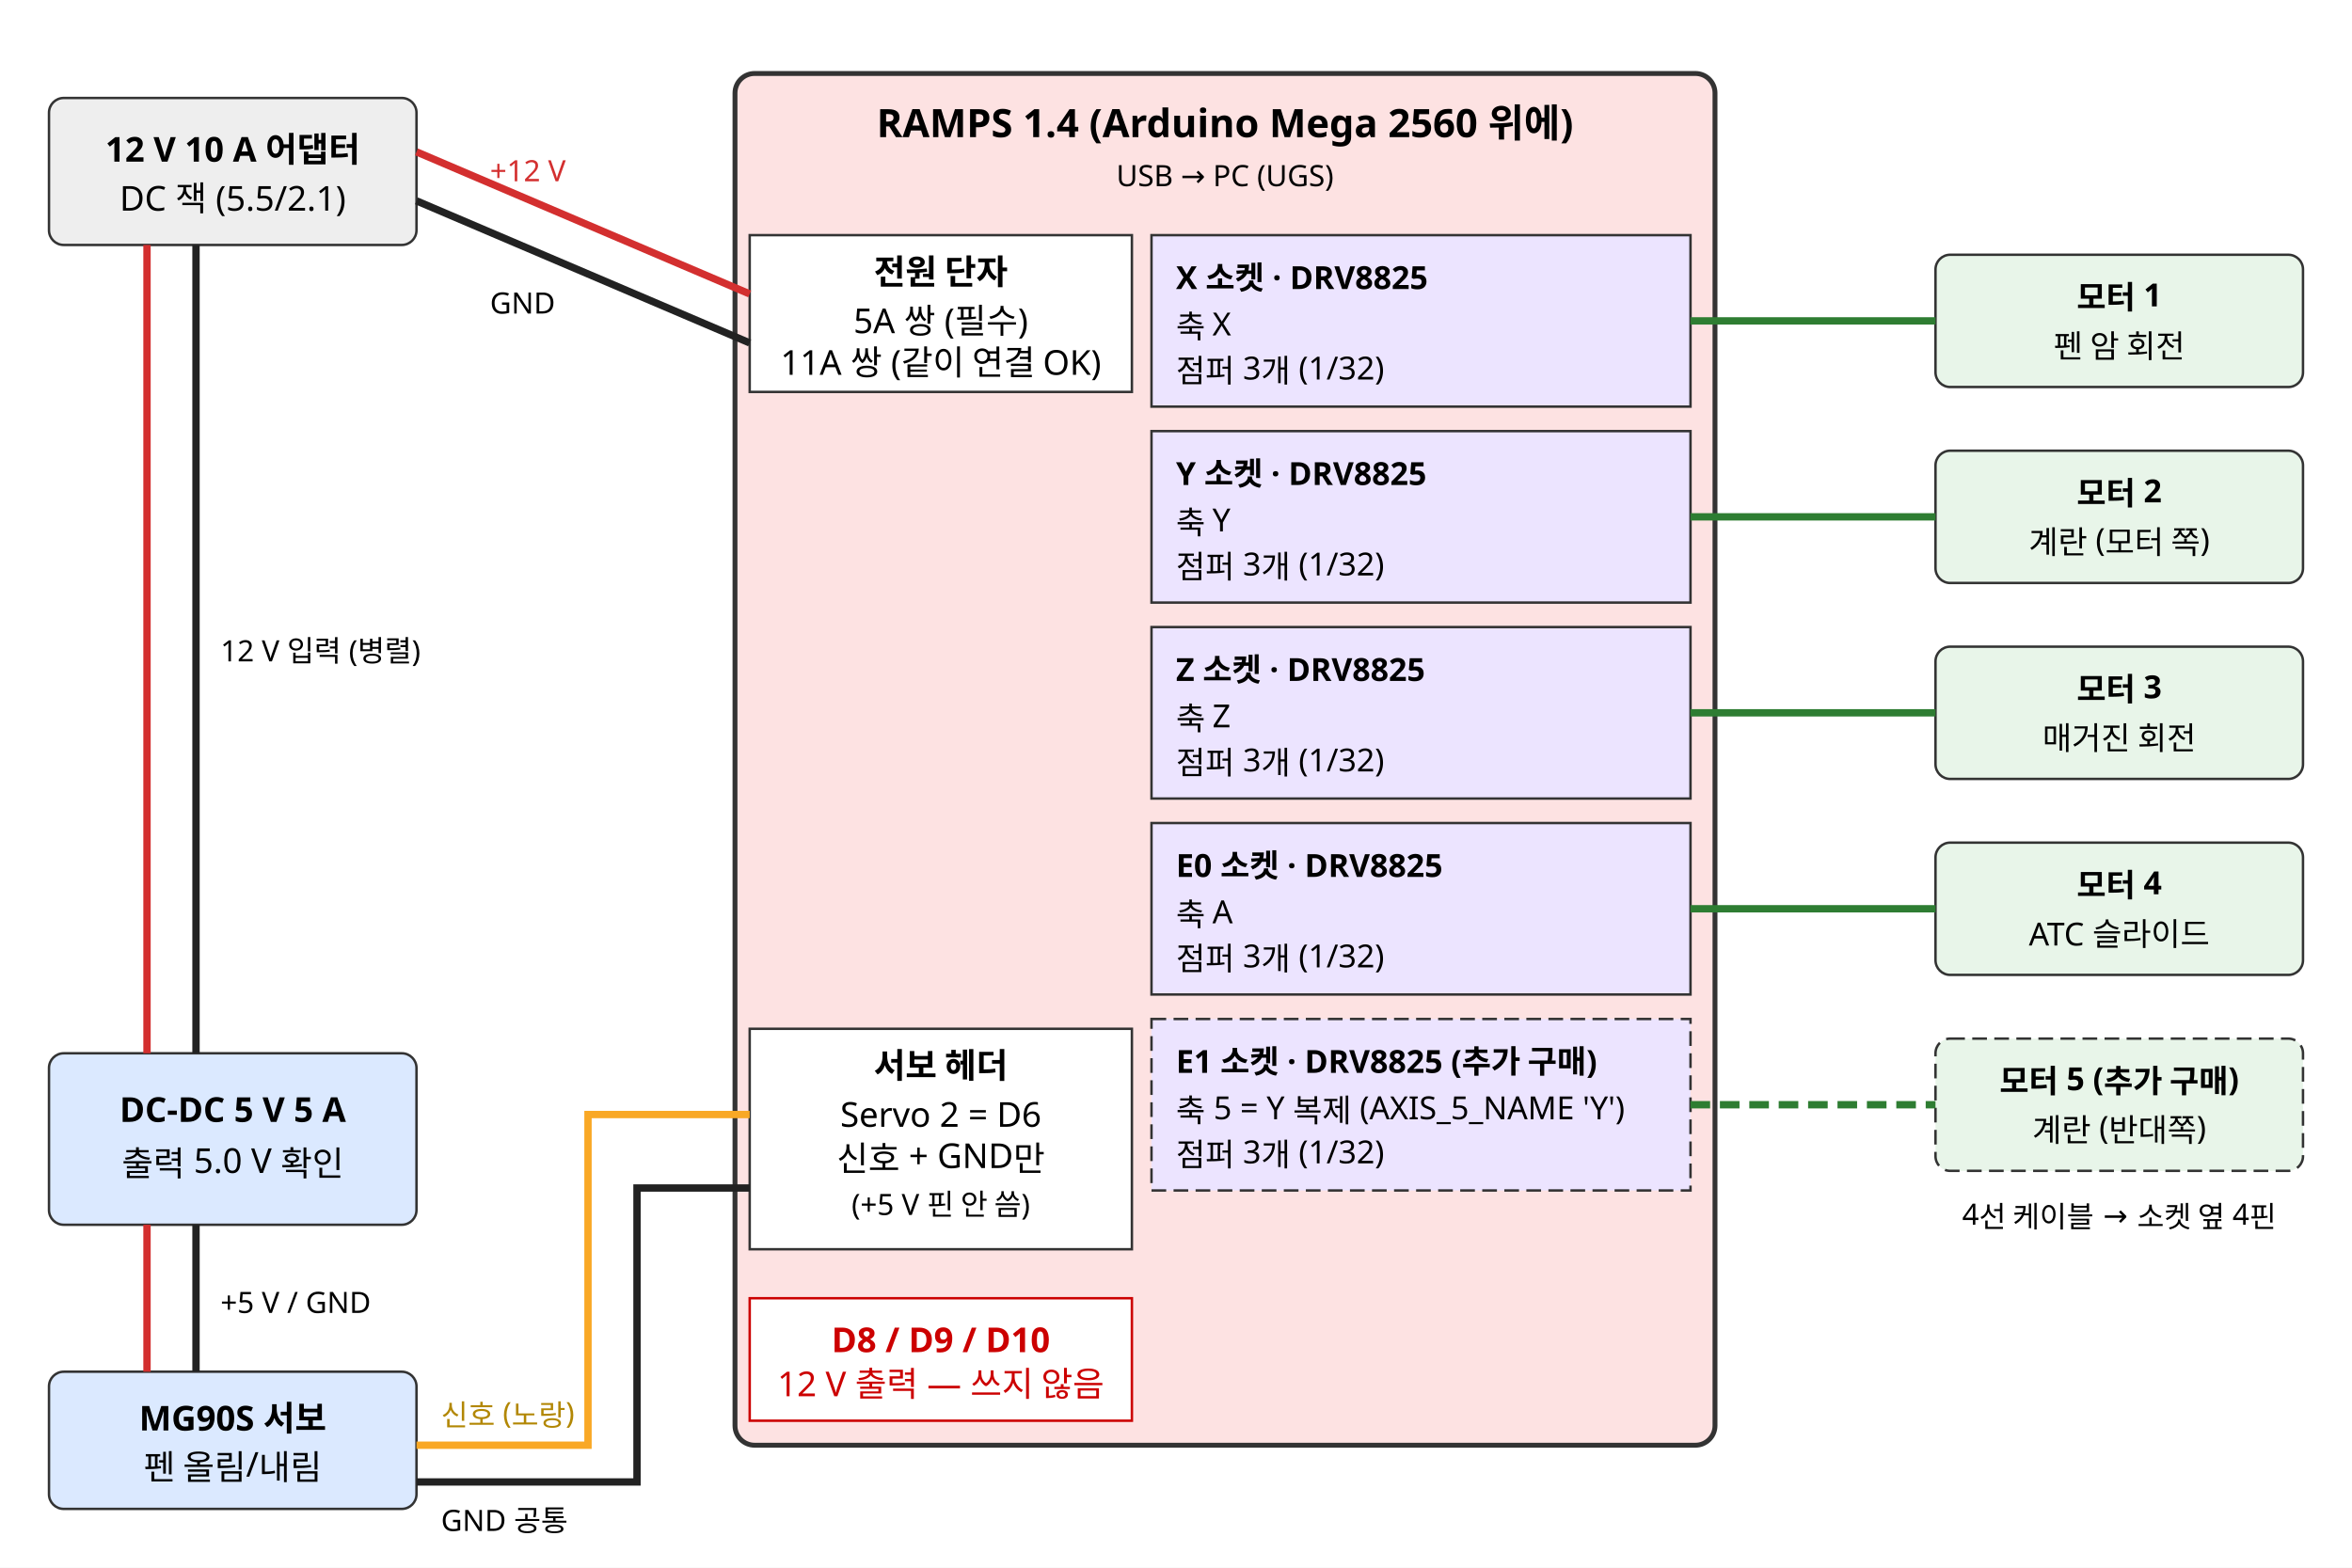
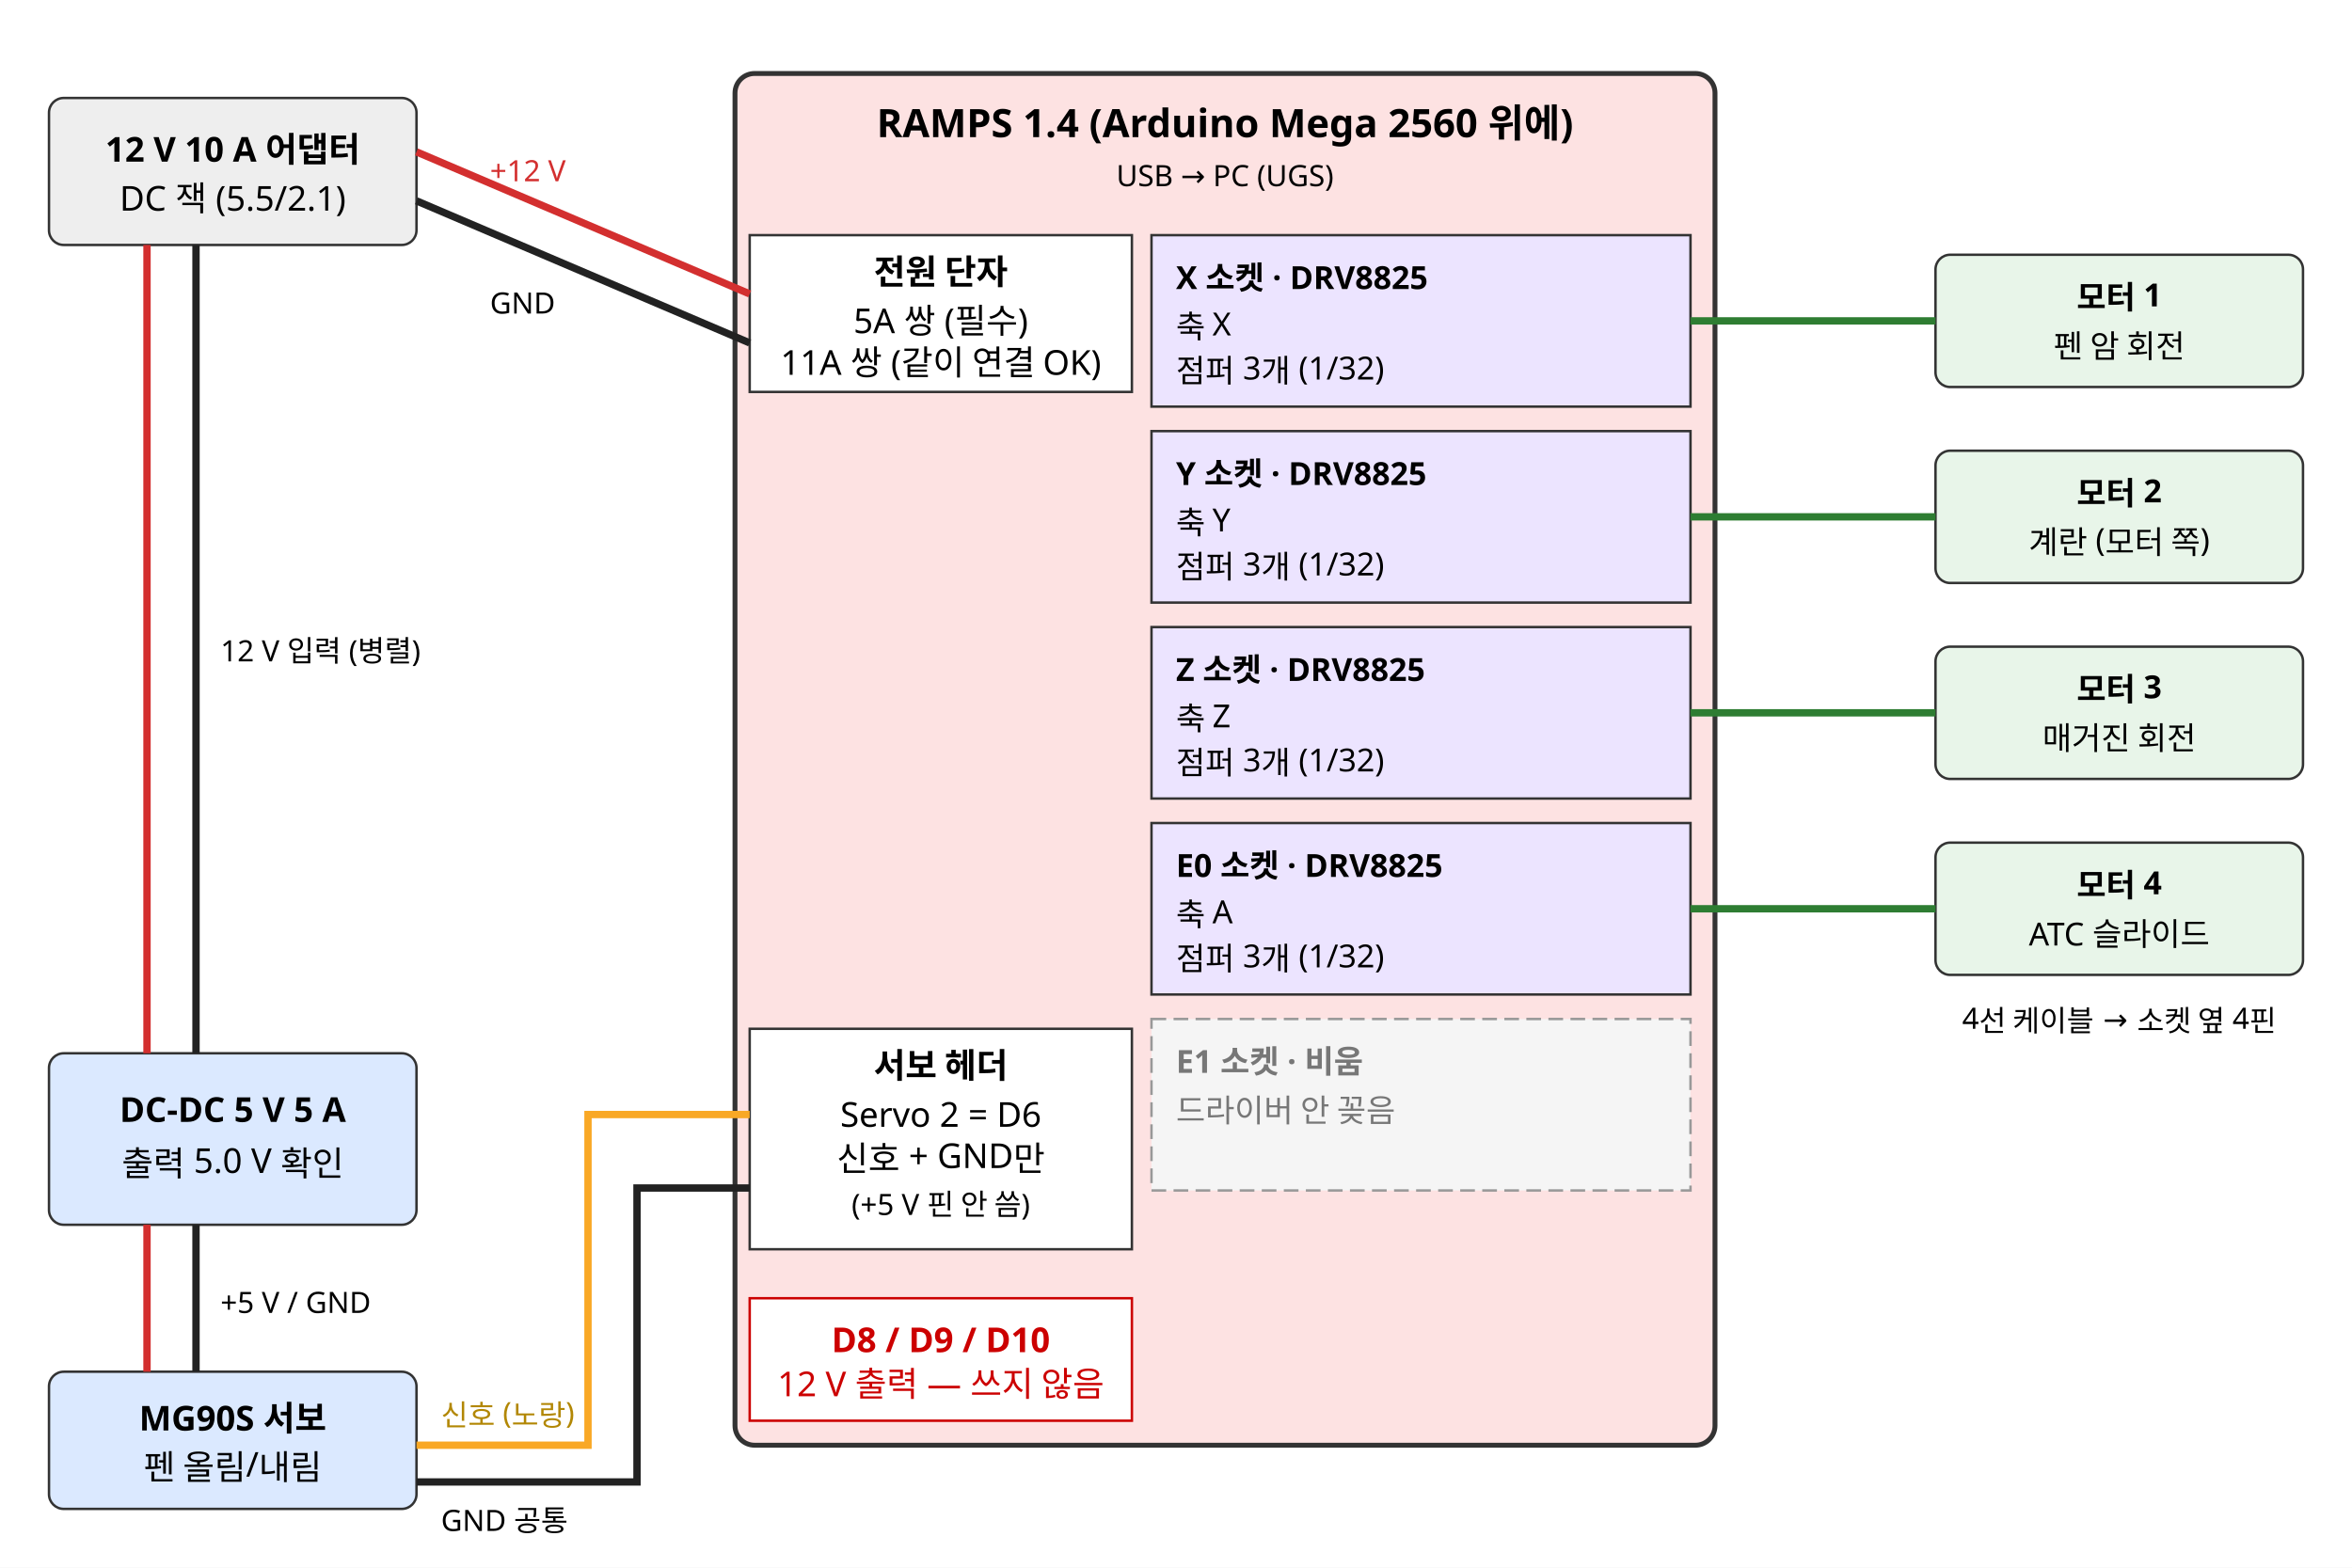
<svg xmlns="http://www.w3.org/2000/svg" viewBox="0 0 960 640" font-family="sans-serif" font-size="14">
  <rect width="960" height="640" fill="#ffffff" />
  <defs>
    <marker id="dot" viewBox="0 0 10 10" refX="5" refY="5" markerWidth="6" markerHeight="6">
      <circle cx="5" cy="5" r="4" fill="#333" />
    </marker>
  </defs>
  <rect x="20" y="40" width="150" height="60" rx="6" fill="#eee" stroke="#333" />
  <text x="95" y="66" text-anchor="middle" font-weight="bold">12 V 10 A 어댑터</text>
  <text x="95" y="86" text-anchor="middle">DC 잭 (5.5/2.1)</text>
  <rect x="20" y="430" width="150" height="70" rx="6" fill="#dbe9ff" stroke="#333" />
  <text x="95" y="458" text-anchor="middle" font-weight="bold">DC-DC 5 V 5 A</text>
  <text x="95" y="480" text-anchor="middle">출력 5.0 V 확인</text>
  <rect x="20" y="560" width="150" height="56" rx="6" fill="#dbe9ff" stroke="#333" />
  <text x="95" y="584" text-anchor="middle" font-weight="bold">MG90S 서보</text>
  <text x="95" y="604" text-anchor="middle">펜 올림/내림</text>
  <rect x="300" y="30" width="400" height="560" rx="8" fill="#fde2e2" stroke="#333" stroke-width="2" />
  <text x="500" y="56" text-anchor="middle" font-weight="bold" font-size="16">RAMPS 1.4 (Arduino Mega 2560 위에)</text>
  <text x="500" y="76" text-anchor="middle" font-size="12">USB → PC (UGS)</text>
  <rect x="306" y="96" width="156" height="64" fill="#fff" stroke="#333" />
  <text x="384" y="116" text-anchor="middle" font-weight="bold">전원 단자</text>
  <text x="384" y="136" text-anchor="middle">5A 쌍 (필수)</text>
  <text x="384" y="153" text-anchor="middle">11A 쌍 (같이 연결 OK)</text>
  <rect x="306" y="420" width="156" height="90" fill="#fff" stroke="#333" />
  <text x="384" y="440" text-anchor="middle" font-weight="bold">서보 헤더</text>
  <text x="384" y="460" text-anchor="middle">Servo 2 = D6</text>
  <text x="384" y="478" text-anchor="middle">신호 + GND만</text>
  <text x="384" y="496" text-anchor="middle" font-size="12">(+5 V 핀 안 씀)</text>
  <rect x="306" y="530" width="156" height="50" fill="#fff" stroke="#c00" />
  <text x="384" y="552" text-anchor="middle" fill="#c00" font-weight="bold">D8 / D9 / D10</text>
  <text x="384" y="570" text-anchor="middle" fill="#c00">12 V 출력 — 쓰지 않음</text>
  <g font-size="13">
    <rect x="470" y="96" width="220" height="70" fill="#ece4ff" stroke="#333" />
    <text x="480" y="118" font-weight="bold">X 소켓 · DRV8825</text>
    <text x="480" y="138">축 X</text>
    <text x="480" y="156">점퍼 3개 (1/32)</text>
    <rect x="470" y="176" width="220" height="70" fill="#ece4ff" stroke="#333" />
    <text x="480" y="198" font-weight="bold">Y 소켓 · DRV8825</text>
    <text x="480" y="218">축 Y</text>
    <text x="480" y="236">점퍼 3개 (1/32)</text>
    <rect x="470" y="256" width="220" height="70" fill="#ece4ff" stroke="#333" />
    <text x="480" y="278" font-weight="bold">Z 소켓 · DRV8825</text>
    <text x="480" y="298">축 Z</text>
    <text x="480" y="316">점퍼 3개 (1/32)</text>
    <rect x="470" y="336" width="220" height="70" fill="#ece4ff" stroke="#333" />
    <text x="480" y="358" font-weight="bold">E0 소켓 · DRV8825</text>
    <text x="480" y="378">축 A</text>
    <text x="480" y="396">점퍼 3개 (1/32)</text>
-     <rect x="470" y="416" width="220" height="70" fill="#ece4ff" stroke="#333" stroke-dasharray="6 3" />
-     <text x="480" y="438" font-weight="bold">E1 소켓 · DRV8825 (추가 구매)</text>
-     <text x="480" y="458">축 5 = Y 복제 (AXIS_5_NAME 'Y')</text>
-     <text x="480" y="476">점퍼 3개 (1/32)</text>
+     <rect x="470" y="416" width="220" height="70" fill="#f5f5f5" stroke="#999" stroke-dasharray="6 3" />
+     <text x="480" y="438" font-weight="bold" fill="#777">E1 소켓 · 비움</text>
+     <text x="480" y="458" fill="#777">드라이버 안 꽂음</text>
  </g>
  <g font-size="13">
    <rect x="790" y="104" width="150" height="54" rx="6" fill="#e8f5e9" stroke="#333" />
    <text x="865" y="126" text-anchor="middle" font-weight="bold">모터 1</text>
    <text x="865" y="146" text-anchor="middle">펜 암 회전</text>
    <rect x="790" y="184" width="150" height="54" rx="6" fill="#e8f5e9" stroke="#333" />
    <text x="865" y="206" text-anchor="middle" font-weight="bold">모터 2</text>
    <text x="865" y="226" text-anchor="middle">계란 (모터 쪽)</text>
    <rect x="790" y="264" width="150" height="54" rx="6" fill="#e8f5e9" stroke="#333" />
    <text x="865" y="286" text-anchor="middle" font-weight="bold">모터 3</text>
    <text x="865" y="306" text-anchor="middle">매거진 회전</text>
    <rect x="790" y="344" width="150" height="54" rx="6" fill="#e8f5e9" stroke="#333" />
    <text x="865" y="366" text-anchor="middle" font-weight="bold">모터 4</text>
    <text x="865" y="386" text-anchor="middle">ATC 슬라이드</text>
-     <rect x="790" y="424" width="150" height="54" rx="6" fill="#e8f5e9" stroke="#333" stroke-dasharray="6 3" />
-     <text x="865" y="446" text-anchor="middle" font-weight="bold">모터 5 (추가 구매)</text>
-     <text x="865" y="466" text-anchor="middle">계란 (반대쪽)</text>
  </g>
  <g stroke="#2e7d32" stroke-width="3">
    <line x1="690" y1="131" x2="790" y2="131" />
    <line x1="690" y1="211" x2="790" y2="211" />
    <line x1="690" y1="291" x2="790" y2="291" />
    <line x1="690" y1="371" x2="790" y2="371" />
-     <line x1="690" y1="451" x2="790" y2="451" stroke-dasharray="8 4" />
  </g>
-   <text x="865" y="500" text-anchor="middle" font-size="12">4선 케이블 → 소켓 옆 4핀</text>
+   <text x="865" y="420" text-anchor="middle" font-size="12">4선 케이블 → 소켓 옆 4핀</text>
  <g stroke-width="3" fill="none">
    <polyline points="170,62 306,120" stroke="#d32f2f" />
    <polyline points="170,82 306,140" stroke="#222" />
    <polyline points="60,100 60,430" stroke="#d32f2f" />
    <polyline points="80,100 80,430" stroke="#222" />
  </g>
  <text x="200" y="74" font-size="12" fill="#d32f2f">+12 V</text>
  <text x="200" y="128" font-size="12">GND</text>
  <text x="90" y="270" font-size="12">12 V 입력 (병렬)</text>
  <g stroke-width="3" fill="none">
    <line x1="60" y1="500" x2="60" y2="560" stroke="#d32f2f" />
    <line x1="80" y1="500" x2="80" y2="560" stroke="#222" />
    <polyline points="170,590 240,590 240,455 306,455" stroke="#f9a825" />
    <polyline points="170,605 260,605 260,485 306,485" stroke="#222" />
  </g>
  <text x="90" y="536" font-size="12">+5 V / GND</text>
  <text x="180" y="582" font-size="12" fill="#b28704">신호 (노랑)</text>
  <text x="180" y="625" font-size="12">GND 공통</text>
</svg>
